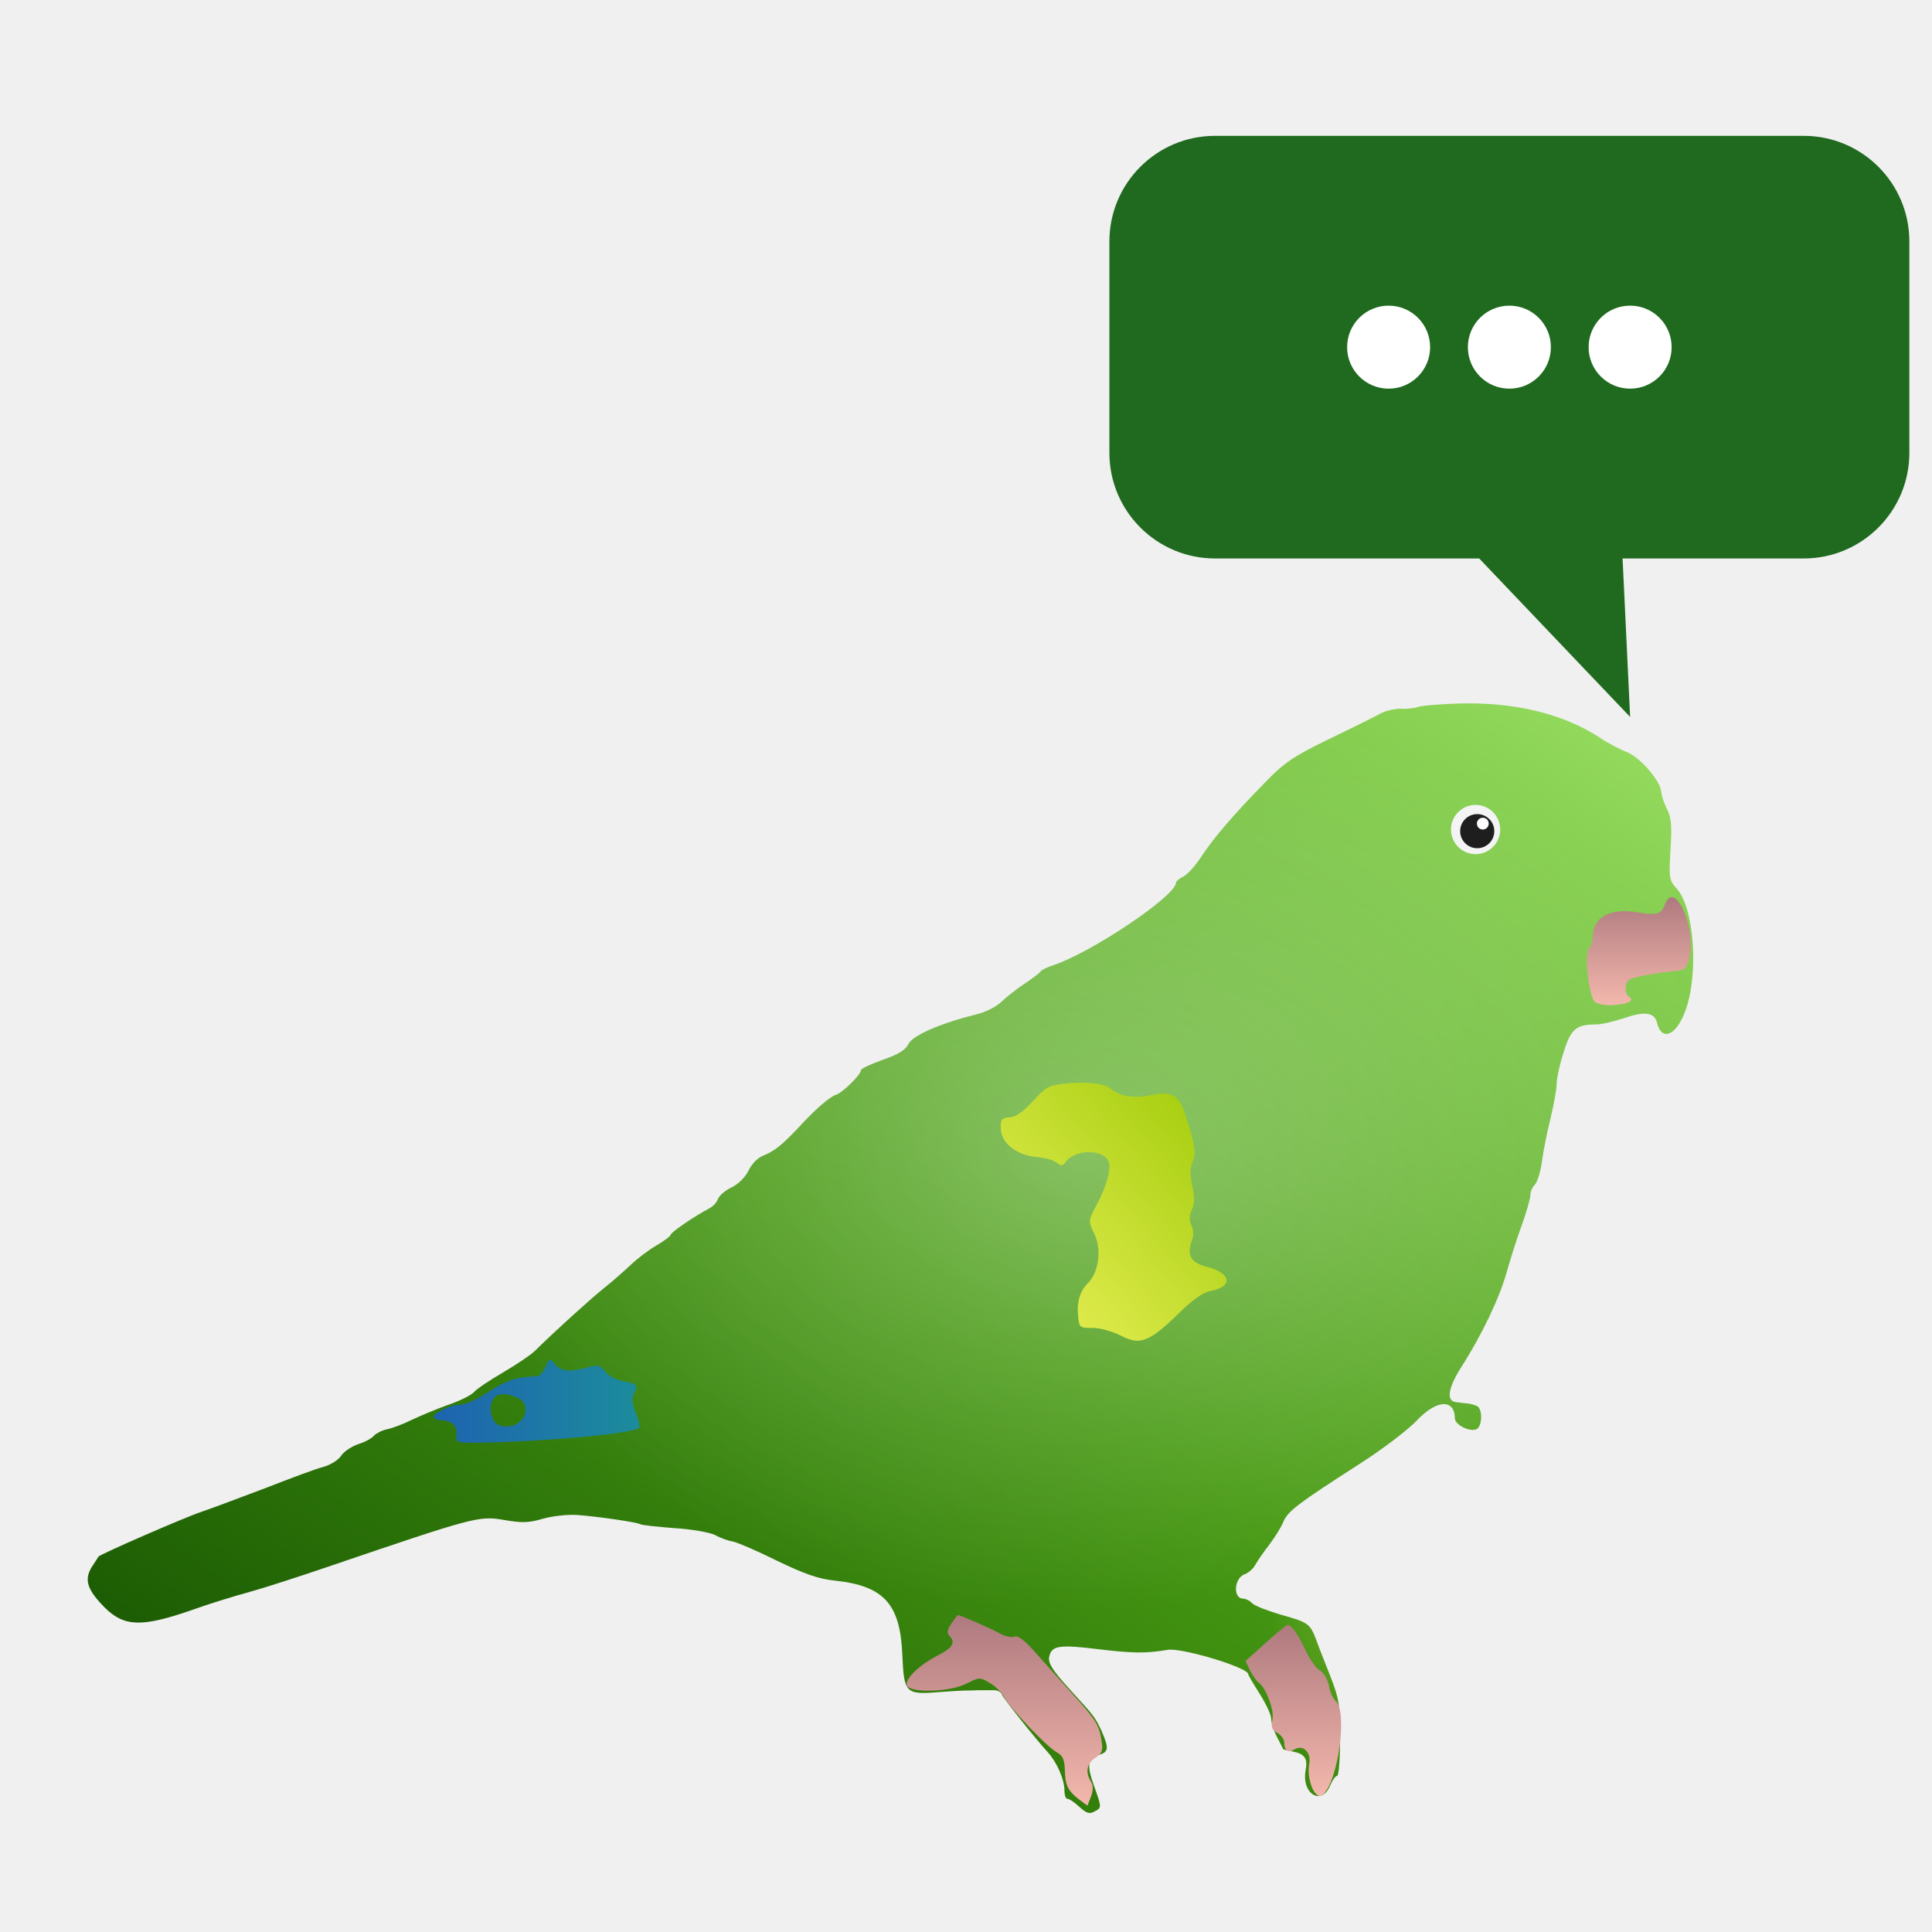
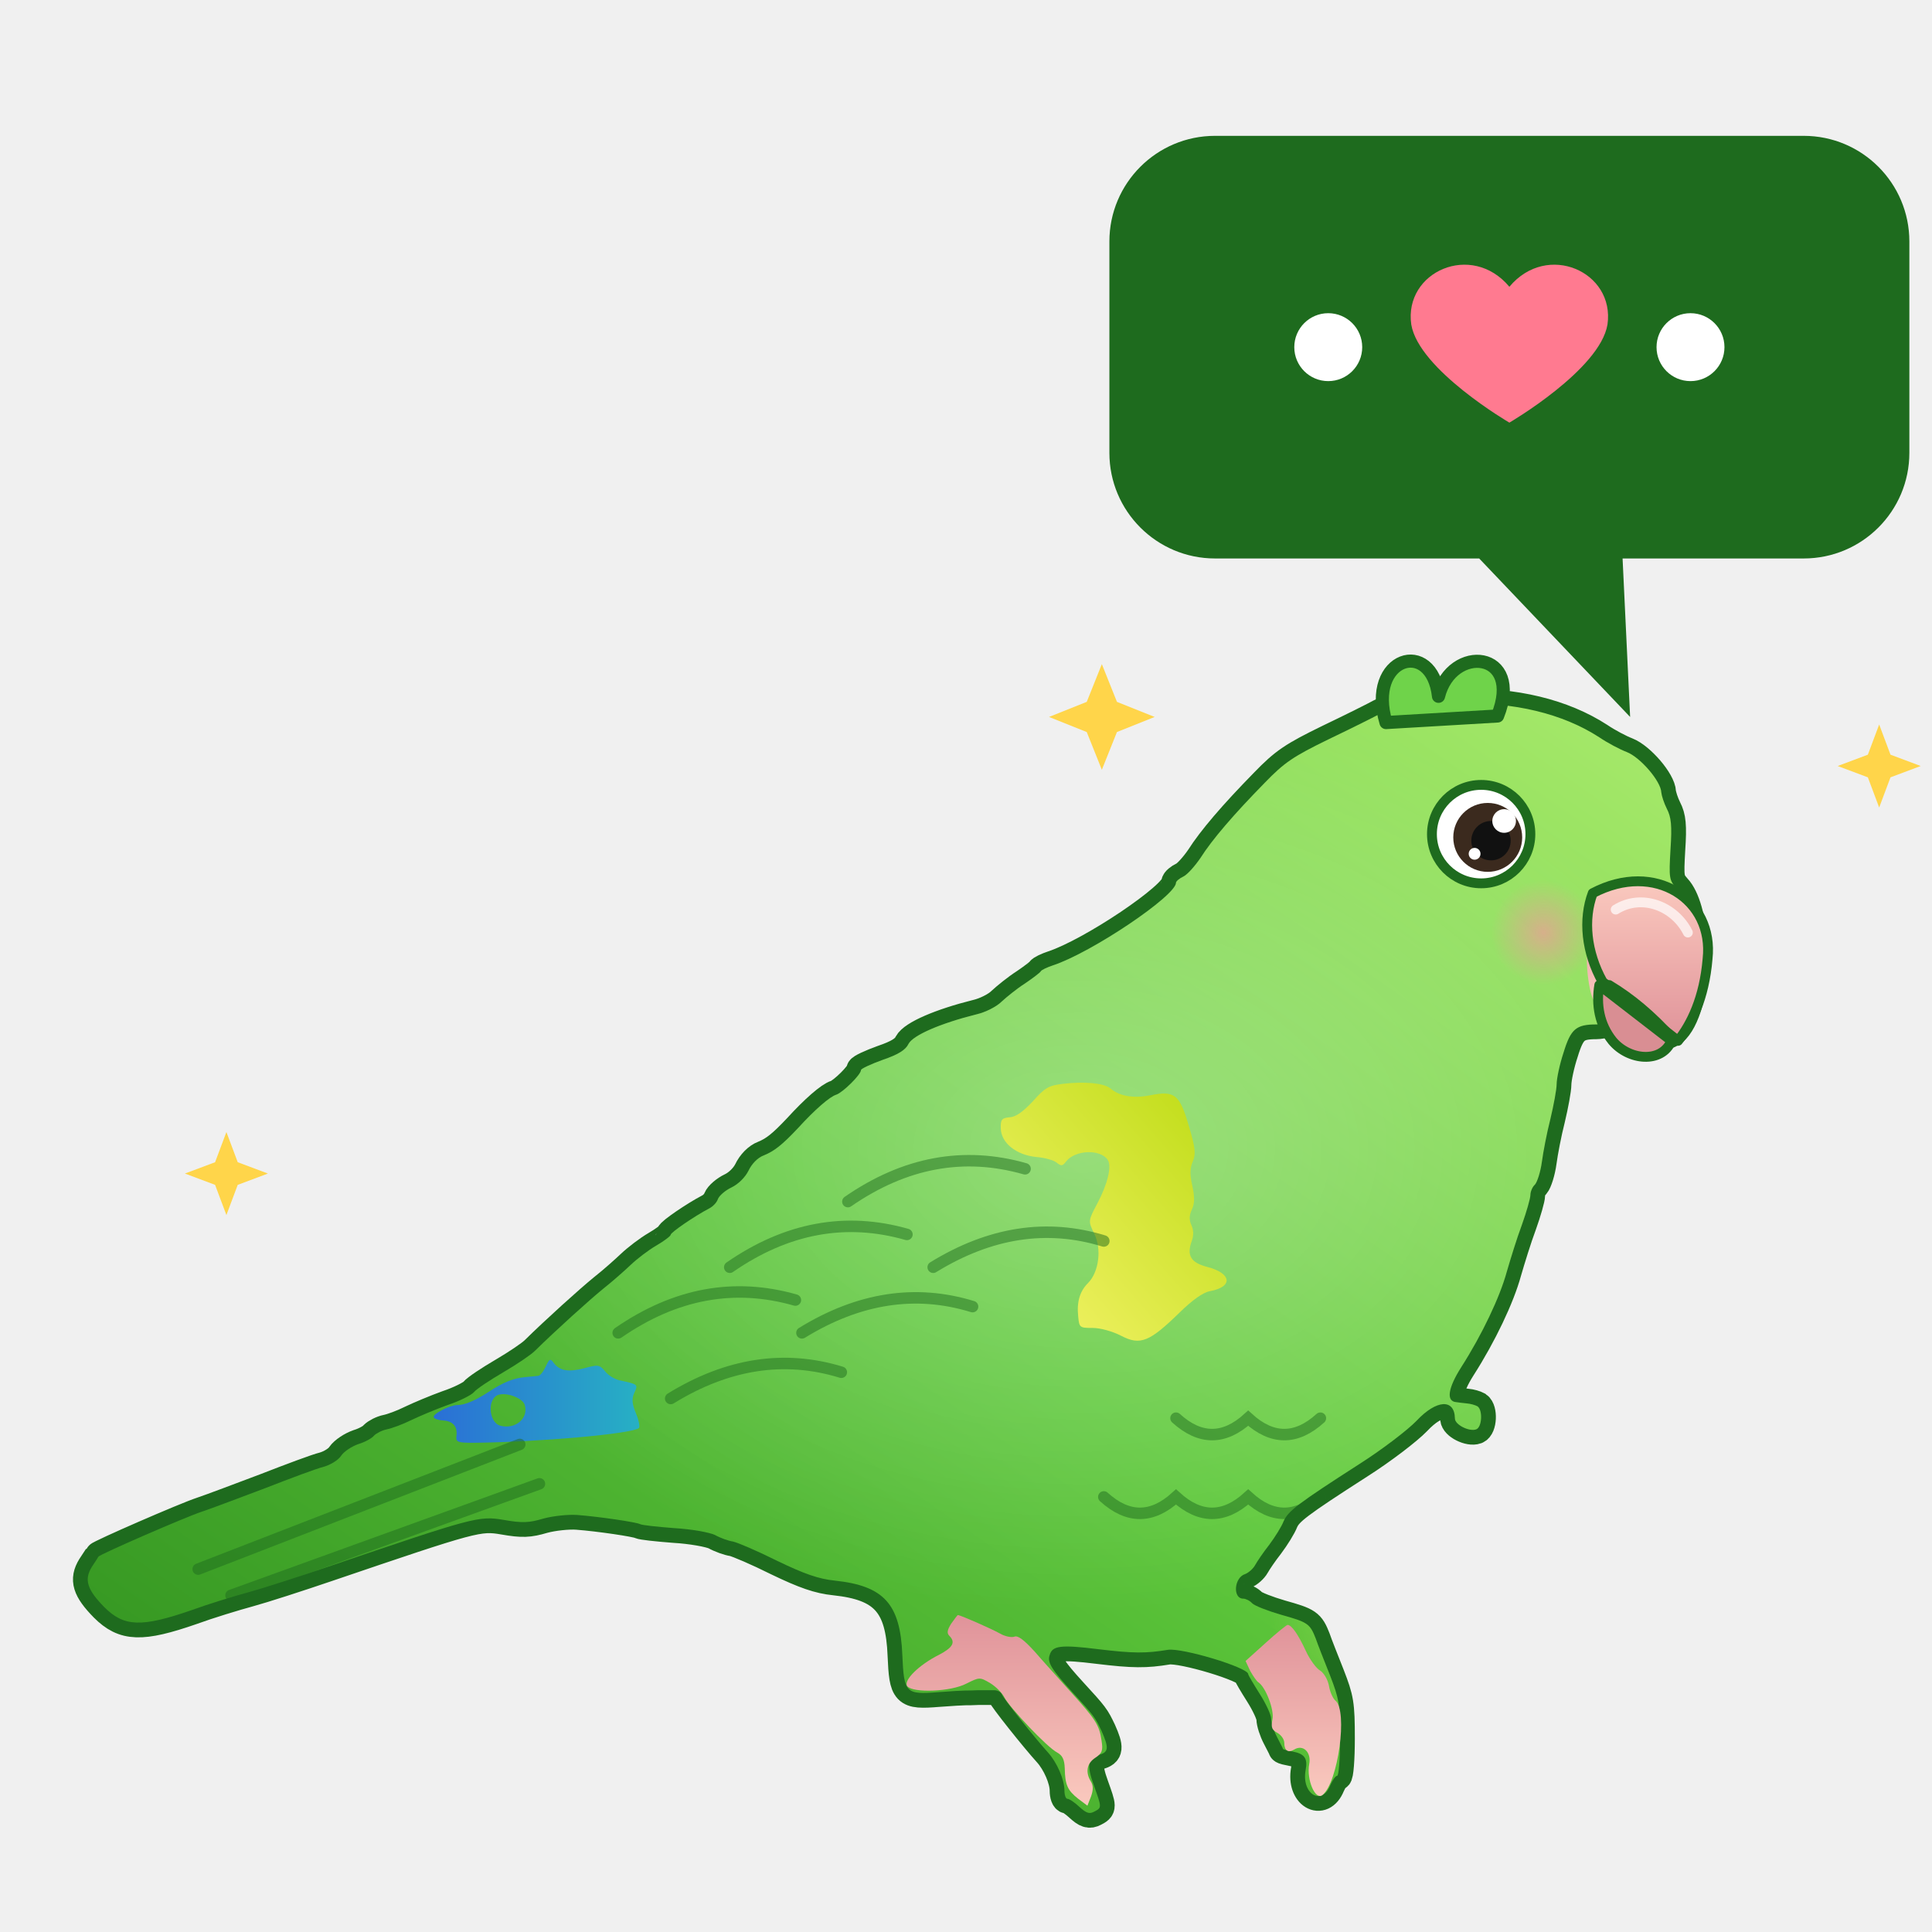
<svg xmlns="http://www.w3.org/2000/svg" viewBox="0 0 512 512" width="512" height="512">
  <g transform="translate(16.00 116.70) scale(0.86957)">
    <defs>
      <linearGradient id="corpo" x1="0" y1="0" x2="1" y2="1">
-         <stop offset="0" stop-color="#134F00" />
-         <stop offset="0.5" stop-color="#479A13" />
-         <stop offset="1" stop-color="#98DE62" />
+         <stop offset="0" stop-color="#2F8F1E" />
+         <stop offset="0.5" stop-color="#5FC93C" />
+         <stop offset="1" stop-color="#A9EA6C" />
      </linearGradient>
      <radialGradient id="brilho" cx="0.62" cy="0.6" r="0.42">
        <stop offset="0" stop-color="#FFFFFF" stop-opacity="0.28" />
        <stop offset="1" stop-color="#FFFFFF" stop-opacity="0" />
      </radialGradient>
      <radialGradient id="face" cx="0.9" cy="0.18" r="0.16">
        <stop offset="0" stop-color="#D8E86A" stop-opacity="0.75" />
        <stop offset="1" stop-color="#D8E86A" stop-opacity="0" />
      </radialGradient>
      <linearGradient id="amarelo" x1="0" y1="0" x2="1" y2="1">
-         <stop offset="0" stop-color="#EEF25C" />
-         <stop offset="1" stop-color="#9ECA07" />
+         <stop offset="0" stop-color="#F7F46E" />
+         <stop offset="1" stop-color="#BCDB12" />
      </linearGradient>
      <linearGradient id="azul" x1="0" y1="0" x2="1" y2="0">
-         <stop offset="0" stop-color="#1E63B0" />
-         <stop offset="1" stop-color="#1C8C9C" />
+         <stop offset="0" stop-color="#2A6FD6" />
+         <stop offset="1" stop-color="#27B0C4" />
      </linearGradient>
      <linearGradient id="rosa" x1="0" y1="0" x2="0" y2="1">
-         <stop offset="0" stop-color="#F3B7AC" />
-         <stop offset="1" stop-color="#AF7A7F" />
+         <stop offset="0" stop-color="#FAC9BE" />
+         <stop offset="1" stop-color="#E0939A" />
      </linearGradient>
    </defs>
+     <g transform="translate(0,452) scale(0.1,-0.1)" fill="none" stroke="#1E6B1E" stroke-width="90" stroke-linejoin="round" stroke-linecap="round">
+       <path d="M4139 3708 c-10 -4 -34 -7 -52 -6 -19 1 -47 -6 -63 -14 -16 -9 -86 -44 -157 -78 -111 -54 -137 -72 -197 -134 -96 -98 -160 -173 -195 -228 -17 -25 -40 -51 -52 -57 -13 -6 -23 -15 -23 -19 0 -40 -257 -213 -375 -252 -18 -6 -35 -14 -37 -18 -2 -4 -23 -20 -48 -37 -25 -16 -57 -42 -72 -56 -15 -15 -49 -32 -75 -38 -112 -28 -194 -64 -208 -90 -9 -19 -32 -33 -79 -49 -36 -13 -66 -27 -66 -31 0 -14 -55 -68 -75 -75 -20 -6 -65 -45 -117 -102 -48 -51 -72 -70 -104 -83 -19 -7 -37 -26 -47 -47 -10 -20 -31 -41 -52 -51 -19 -9 -37 -25 -41 -35 -3 -10 -15 -23 -27 -29 -44 -23 -117 -73 -117 -80 0 -4 -20 -19 -44 -33 -24 -14 -58 -40 -77 -58 -19 -18 -56 -51 -84 -73 -43 -35 -146 -128 -209 -190 -12 -12 -55 -41 -96 -65 -41 -24 -82 -51 -90 -61 -8 -9 -44 -27 -80 -39 -36 -13 -86 -34 -111 -46 -26 -13 -59 -25 -74 -28 -15 -3 -32 -12 -39 -19 -6 -8 -28 -20 -48 -26 -20 -7 -43 -22 -52 -35 -8 -13 -32 -28 -53 -34 -21 -5 -101 -35 -178 -65 -77 -29 -164 -62 -194 -72 -49 -16 -311 -130 -315 -137 -1 -2 -10 -16 -20 -31 -24 -39 -15 -69 38 -123 60 -60 113 -62 266 -9 52 19 131 43 175 55 44 12 152 47 240 77 444 151 460 156 536 143 57 -10 77 -9 121 4 29 8 76 13 103 11 67 -5 181 -22 192 -28 5 -3 51 -8 103 -12 53 -3 108 -13 125 -21 16 -9 41 -18 55 -20 14 -3 75 -29 135 -59 83 -40 126 -55 175 -60 150 -16 200 -71 206 -228 5 -114 10 -120 109 -112 38 3 76 5 83 5 6 0 24 0 40 1 15 0 36 0 47 0 11 0 21 -5 24 -12 3 -11 101 -134 141 -178 27 -30 50 -82 50 -116 0 -14 4 -25 9 -25 6 0 22 -11 37 -25 21 -19 30 -22 45 -14 23 12 23 12 -1 79 -23 63 -19 86 15 94 30 8 31 21 8 73 -20 42 -22 45 -89 118 -63 69 -77 91 -69 113 8 29 34 32 148 18 107 -13 145 -13 212 -2 43 7 245 -54 245 -74 0 -3 16 -30 35 -60 19 -30 35 -64 35 -76 0 -12 8 -37 18 -56 9 -18 18 -34 18 -36 1 -2 14 -5 30 -8 36 -7 46 -21 39 -57 -13 -72 49 -110 75 -46 7 16 16 29 21 29 5 0 9 51 9 114 0 105 -3 121 -31 193 -17 43 -37 93 -43 111 -18 46 -24 50 -106 73 -41 12 -80 27 -88 35 -7 8 -20 14 -27 14 -33 0 -28 65 6 75 10 4 24 16 30 27 6 11 25 39 43 62 18 24 38 56 44 72 14 31 42 53 232 175 69 44 146 103 173 131 61 65 116 68 117 7 0 -19 44 -41 65 -33 18 7 20 59 4 70 -7 4 -21 8 -33 9 -11 1 -26 3 -33 4 -30 3 -24 43 16 106 64 100 118 214 139 291 11 38 31 103 46 143 14 39 26 81 26 91 0 10 6 25 14 32 7 8 17 39 21 69 4 30 15 88 26 131 10 42 19 90 19 106 0 16 9 60 21 96 22 72 38 86 100 86 16 0 54 9 84 19 63 22 93 18 101 -14 14 -57 57 -40 85 33 43 111 29 319 -26 377 -22 25 -23 31 -18 118 5 74 2 99 -11 124 -9 18 -16 40 -17 50 -1 34 -64 107 -105 123 -21 8 -59 28 -84 45 -111 72 -259 108 -428 103 -57 -2 -112 -6 -123 -10z" />
+     </g>
    <g transform="translate(0,452) scale(0.1,-0.1)" fill="url(#corpo)">
      <path d="M4139 3708 c-10 -4 -34 -7 -52 -6 -19 1 -47 -6 -63 -14 -16 -9 -86 -44 -157 -78 -111 -54 -137 -72 -197 -134 -96 -98 -160 -173 -195 -228 -17 -25 -40 -51 -52 -57 -13 -6 -23 -15 -23 -19 0 -40 -257 -213 -375 -252 -18 -6 -35 -14 -37 -18 -2 -4 -23 -20 -48 -37 -25 -16 -57 -42 -72 -56 -15 -15 -49 -32 -75 -38 -112 -28 -194 -64 -208 -90 -9 -19 -32 -33 -79 -49 -36 -13 -66 -27 -66 -31 0 -14 -55 -68 -75 -75 -20 -6 -65 -45 -117 -102 -48 -51 -72 -70 -104 -83 -19 -7 -37 -26 -47 -47 -10 -20 -31 -41 -52 -51 -19 -9 -37 -25 -41 -35 -3 -10 -15 -23 -27 -29 -44 -23 -117 -73 -117 -80 0 -4 -20 -19 -44 -33 -24 -14 -58 -40 -77 -58 -19 -18 -56 -51 -84 -73 -43 -35 -146 -128 -209 -190 -12 -12 -55 -41 -96 -65 -41 -24 -82 -51 -90 -61 -8 -9 -44 -27 -80 -39 -36 -13 -86 -34 -111 -46 -26 -13 -59 -25 -74 -28 -15 -3 -32 -12 -39 -19 -6 -8 -28 -20 -48 -26 -20 -7 -43 -22 -52 -35 -8 -13 -32 -28 -53 -34 -21 -5 -101 -35 -178 -65 -77 -29 -164 -62 -194 -72 -49 -16 -311 -130 -315 -137 -1 -2 -10 -16 -20 -31 -24 -39 -15 -69 38 -123 60 -60 113 -62 266 -9 52 19 131 43 175 55 44 12 152 47 240 77 444 151 460 156 536 143 57 -10 77 -9 121 4 29 8 76 13 103 11 67 -5 181 -22 192 -28 5 -3 51 -8 103 -12 53 -3 108 -13 125 -21 16 -9 41 -18 55 -20 14 -3 75 -29 135 -59 83 -40 126 -55 175 -60 150 -16 200 -71 206 -228 5 -114 10 -120 109 -112 38 3 76 5 83 5 6 0 24 0 40 1 15 0 36 0 47 0 11 0 21 -5 24 -12 3 -11 101 -134 141 -178 27 -30 50 -82 50 -116 0 -14 4 -25 9 -25 6 0 22 -11 37 -25 21 -19 30 -22 45 -14 23 12 23 12 -1 79 -23 63 -19 86 15 94 30 8 31 21 8 73 -20 42 -22 45 -89 118 -63 69 -77 91 -69 113 8 29 34 32 148 18 107 -13 145 -13 212 -2 43 7 245 -54 245 -74 0 -3 16 -30 35 -60 19 -30 35 -64 35 -76 0 -12 8 -37 18 -56 9 -18 18 -34 18 -36 1 -2 14 -5 30 -8 36 -7 46 -21 39 -57 -13 -72 49 -110 75 -46 7 16 16 29 21 29 5 0 9 51 9 114 0 105 -3 121 -31 193 -17 43 -37 93 -43 111 -18 46 -24 50 -106 73 -41 12 -80 27 -88 35 -7 8 -20 14 -27 14 -33 0 -28 65 6 75 10 4 24 16 30 27 6 11 25 39 43 62 18 24 38 56 44 72 14 31 42 53 232 175 69 44 146 103 173 131 61 65 116 68 117 7 0 -19 44 -41 65 -33 18 7 20 59 4 70 -7 4 -21 8 -33 9 -11 1 -26 3 -33 4 -30 3 -24 43 16 106 64 100 118 214 139 291 11 38 31 103 46 143 14 39 26 81 26 91 0 10 6 25 14 32 7 8 17 39 21 69 4 30 15 88 26 131 10 42 19 90 19 106 0 16 9 60 21 96 22 72 38 86 100 86 16 0 54 9 84 19 63 22 93 18 101 -14 14 -57 57 -40 85 33 43 111 29 319 -26 377 -22 25 -23 31 -18 118 5 74 2 99 -11 124 -9 18 -16 40 -17 50 -1 34 -64 107 -105 123 -21 8 -59 28 -84 45 -111 72 -259 108 -428 103 -57 -2 -112 -6 -123 -10z" />
    </g>
    <g transform="translate(0,452) scale(0.1,-0.1)" fill="url(#brilho)">
      <path d="M4139 3708 c-10 -4 -34 -7 -52 -6 -19 1 -47 -6 -63 -14 -16 -9 -86 -44 -157 -78 -111 -54 -137 -72 -197 -134 -96 -98 -160 -173 -195 -228 -17 -25 -40 -51 -52 -57 -13 -6 -23 -15 -23 -19 0 -40 -257 -213 -375 -252 -18 -6 -35 -14 -37 -18 -2 -4 -23 -20 -48 -37 -25 -16 -57 -42 -72 -56 -15 -15 -49 -32 -75 -38 -112 -28 -194 -64 -208 -90 -9 -19 -32 -33 -79 -49 -36 -13 -66 -27 -66 -31 0 -14 -55 -68 -75 -75 -20 -6 -65 -45 -117 -102 -48 -51 -72 -70 -104 -83 -19 -7 -37 -26 -47 -47 -10 -20 -31 -41 -52 -51 -19 -9 -37 -25 -41 -35 -3 -10 -15 -23 -27 -29 -44 -23 -117 -73 -117 -80 0 -4 -20 -19 -44 -33 -24 -14 -58 -40 -77 -58 -19 -18 -56 -51 -84 -73 -43 -35 -146 -128 -209 -190 -12 -12 -55 -41 -96 -65 -41 -24 -82 -51 -90 -61 -8 -9 -44 -27 -80 -39 -36 -13 -86 -34 -111 -46 -26 -13 -59 -25 -74 -28 -15 -3 -32 -12 -39 -19 -6 -8 -28 -20 -48 -26 -20 -7 -43 -22 -52 -35 -8 -13 -32 -28 -53 -34 -21 -5 -101 -35 -178 -65 -77 -29 -164 -62 -194 -72 -49 -16 -311 -130 -315 -137 -1 -2 -10 -16 -20 -31 -24 -39 -15 -69 38 -123 60 -60 113 -62 266 -9 52 19 131 43 175 55 44 12 152 47 240 77 444 151 460 156 536 143 57 -10 77 -9 121 4 29 8 76 13 103 11 67 -5 181 -22 192 -28 5 -3 51 -8 103 -12 53 -3 108 -13 125 -21 16 -9 41 -18 55 -20 14 -3 75 -29 135 -59 83 -40 126 -55 175 -60 150 -16 200 -71 206 -228 5 -114 10 -120 109 -112 38 3 76 5 83 5 6 0 24 0 40 1 15 0 36 0 47 0 11 0 21 -5 24 -12 3 -11 101 -134 141 -178 27 -30 50 -82 50 -116 0 -14 4 -25 9 -25 6 0 22 -11 37 -25 21 -19 30 -22 45 -14 23 12 23 12 -1 79 -23 63 -19 86 15 94 30 8 31 21 8 73 -20 42 -22 45 -89 118 -63 69 -77 91 -69 113 8 29 34 32 148 18 107 -13 145 -13 212 -2 43 7 245 -54 245 -74 0 -3 16 -30 35 -60 19 -30 35 -64 35 -76 0 -12 8 -37 18 -56 9 -18 18 -34 18 -36 1 -2 14 -5 30 -8 36 -7 46 -21 39 -57 -13 -72 49 -110 75 -46 7 16 16 29 21 29 5 0 9 51 9 114 0 105 -3 121 -31 193 -17 43 -37 93 -43 111 -18 46 -24 50 -106 73 -41 12 -80 27 -88 35 -7 8 -20 14 -27 14 -33 0 -28 65 6 75 10 4 24 16 30 27 6 11 25 39 43 62 18 24 38 56 44 72 14 31 42 53 232 175 69 44 146 103 173 131 61 65 116 68 117 7 0 -19 44 -41 65 -33 18 7 20 59 4 70 -7 4 -21 8 -33 9 -11 1 -26 3 -33 4 -30 3 -24 43 16 106 64 100 118 214 139 291 11 38 31 103 46 143 14 39 26 81 26 91 0 10 6 25 14 32 7 8 17 39 21 69 4 30 15 88 26 131 10 42 19 90 19 106 0 16 9 60 21 96 22 72 38 86 100 86 16 0 54 9 84 19 63 22 93 18 101 -14 14 -57 57 -40 85 33 43 111 29 319 -26 377 -22 25 -23 31 -18 118 5 74 2 99 -11 124 -9 18 -16 40 -17 50 -1 34 -64 107 -105 123 -21 8 -59 28 -84 45 -111 72 -259 108 -428 103 -57 -2 -112 -6 -123 -10z" />
    </g>
    <g transform="translate(0,452) scale(0.1,-0.1)" fill="url(#face)">
      <path d="M4139 3708 c-10 -4 -34 -7 -52 -6 -19 1 -47 -6 -63 -14 -16 -9 -86 -44 -157 -78 -111 -54 -137 -72 -197 -134 -96 -98 -160 -173 -195 -228 -17 -25 -40 -51 -52 -57 -13 -6 -23 -15 -23 -19 0 -40 -257 -213 -375 -252 -18 -6 -35 -14 -37 -18 -2 -4 -23 -20 -48 -37 -25 -16 -57 -42 -72 -56 -15 -15 -49 -32 -75 -38 -112 -28 -194 -64 -208 -90 -9 -19 -32 -33 -79 -49 -36 -13 -66 -27 -66 -31 0 -14 -55 -68 -75 -75 -20 -6 -65 -45 -117 -102 -48 -51 -72 -70 -104 -83 -19 -7 -37 -26 -47 -47 -10 -20 -31 -41 -52 -51 -19 -9 -37 -25 -41 -35 -3 -10 -15 -23 -27 -29 -44 -23 -117 -73 -117 -80 0 -4 -20 -19 -44 -33 -24 -14 -58 -40 -77 -58 -19 -18 -56 -51 -84 -73 -43 -35 -146 -128 -209 -190 -12 -12 -55 -41 -96 -65 -41 -24 -82 -51 -90 -61 -8 -9 -44 -27 -80 -39 -36 -13 -86 -34 -111 -46 -26 -13 -59 -25 -74 -28 -15 -3 -32 -12 -39 -19 -6 -8 -28 -20 -48 -26 -20 -7 -43 -22 -52 -35 -8 -13 -32 -28 -53 -34 -21 -5 -101 -35 -178 -65 -77 -29 -164 -62 -194 -72 -49 -16 -311 -130 -315 -137 -1 -2 -10 -16 -20 -31 -24 -39 -15 -69 38 -123 60 -60 113 -62 266 -9 52 19 131 43 175 55 44 12 152 47 240 77 444 151 460 156 536 143 57 -10 77 -9 121 4 29 8 76 13 103 11 67 -5 181 -22 192 -28 5 -3 51 -8 103 -12 53 -3 108 -13 125 -21 16 -9 41 -18 55 -20 14 -3 75 -29 135 -59 83 -40 126 -55 175 -60 150 -16 200 -71 206 -228 5 -114 10 -120 109 -112 38 3 76 5 83 5 6 0 24 0 40 1 15 0 36 0 47 0 11 0 21 -5 24 -12 3 -11 101 -134 141 -178 27 -30 50 -82 50 -116 0 -14 4 -25 9 -25 6 0 22 -11 37 -25 21 -19 30 -22 45 -14 23 12 23 12 -1 79 -23 63 -19 86 15 94 30 8 31 21 8 73 -20 42 -22 45 -89 118 -63 69 -77 91 -69 113 8 29 34 32 148 18 107 -13 145 -13 212 -2 43 7 245 -54 245 -74 0 -3 16 -30 35 -60 19 -30 35 -64 35 -76 0 -12 8 -37 18 -56 9 -18 18 -34 18 -36 1 -2 14 -5 30 -8 36 -7 46 -21 39 -57 -13 -72 49 -110 75 -46 7 16 16 29 21 29 5 0 9 51 9 114 0 105 -3 121 -31 193 -17 43 -37 93 -43 111 -18 46 -24 50 -106 73 -41 12 -80 27 -88 35 -7 8 -20 14 -27 14 -33 0 -28 65 6 75 10 4 24 16 30 27 6 11 25 39 43 62 18 24 38 56 44 72 14 31 42 53 232 175 69 44 146 103 173 131 61 65 116 68 117 7 0 -19 44 -41 65 -33 18 7 20 59 4 70 -7 4 -21 8 -33 9 -11 1 -26 3 -33 4 -30 3 -24 43 16 106 64 100 118 214 139 291 11 38 31 103 46 143 14 39 26 81 26 91 0 10 6 25 14 32 7 8 17 39 21 69 4 30 15 88 26 131 10 42 19 90 19 106 0 16 9 60 21 96 22 72 38 86 100 86 16 0 54 9 84 19 63 22 93 18 101 -14 14 -57 57 -40 85 33 43 111 29 319 -26 377 -22 25 -23 31 -18 118 5 74 2 99 -11 124 -9 18 -16 40 -17 50 -1 34 -64 107 -105 123 -21 8 -59 28 -84 45 -111 72 -259 108 -428 103 -57 -2 -112 -6 -123 -10z" />
    </g>
    <g transform="translate(0,452) scale(0.1,-0.1)" fill="url(#amarelo)">
      <path d="M3056 2559 c-43 -5 -55 -11 -92 -53 -30 -32 -52 -48 -71 -49 -24 -2 -28 -7 -27 -34 1 -44 47 -81 108 -87 26 -2 54 -10 62 -17 14 -11 18 -11 28 2 27 37 106 40 128 6 13 -19 -1 -75 -32 -133 -28 -53 -28 -53 -9 -92 23 -46 14 -117 -19 -150 -25 -25 -35 -57 -30 -103 3 -33 5 -34 44 -34 23 0 60 -10 87 -24 58 -30 86 -19 179 72 38 37 70 60 91 64 72 13 67 55 -8 74 -50 13 -63 35 -47 79 6 16 6 33 -1 48 -7 15 -7 30 1 47 9 19 9 38 2 72 -8 34 -8 54 1 75 10 23 8 42 -12 109 -28 96 -43 108 -118 93 -50 -10 -93 -3 -121 21 -19 16 -79 22 -144 14z" />
    </g>
    <g transform="translate(0,452) scale(0.1,-0.1)" fill="url(#azul)">
      <path d="M1479 1697 c-7 -15 -17 -28 -23 -28 -6 -1 -24 -2 -41 -4 -34 -3 -66 -16 -110 -45 -40 -26 -72 -40 -95 -40 -23 0 -76 -27 -72 -37 1 -5 14 -9 29 -10 30 -2 44 -19 40 -48 -2 -18 4 -20 53 -20 194 2 483 27 503 45 4 3 0 24 -9 45 -12 29 -13 44 -5 62 12 26 12 26 -43 38 -16 3 -37 16 -46 28 -17 20 -21 21 -64 9 -48 -12 -74 -8 -93 17 -10 14 -13 12 -24 -12z m-64 -116 c13 -41 -28 -76 -74 -64 -37 10 -41 87 -3 95 27 6 71 -12 77 -31z" />
    </g>
    <g transform="translate(0,452) scale(0.1,-0.1)" fill="url(#rosa)">
      <path d="M4890 3106 c-11 -31 -23 -34 -86 -24 -83 13 -134 -16 -134 -76 0 -12 -5 -27 -11 -33 -16 -16 -1 -149 18 -165 8 -6 34 -11 56 -9 45 3 66 14 48 25 -15 10 -14 43 1 53 14 8 92 22 143 26 24 2 31 8 38 34 26 90 -42 249 -73 169z" />
      <path d="M2715 914 c-12 -19 -14 -29 -6 -37 20 -20 11 -36 -31 -58 -62 -31 -110 -79 -97 -96 18 -21 132 -17 180 8 40 20 41 20 72 2 18 -11 37 -30 44 -44 16 -31 131 -153 161 -168 16 -9 22 -21 23 -49 1 -49 8 -66 41 -92 l28 -21 11 28 c7 20 7 33 0 45 -18 29 -13 56 13 73 21 14 24 22 19 53 -7 47 -17 63 -95 149 -34 38 -84 93 -109 122 -32 35 -51 50 -62 45 -9 -3 -29 1 -44 10 -25 14 -120 56 -128 56 -1 0 -10 -12 -20 -26z" />
      <path d="M3673 855 l-61 -55 14 -30 c9 -16 20 -32 25 -35 22 -14 49 -84 43 -113 -5 -24 -2 -32 15 -41 12 -7 21 -20 21 -31 0 -23 12 -31 30 -20 27 17 53 -8 46 -44 -9 -48 19 -113 41 -94 47 39 77 256 39 287 -8 7 -17 27 -20 46 -4 20 -16 39 -27 46 -11 6 -31 33 -43 59 -24 52 -44 80 -56 80 -3 0 -34 -25 -67 -55z" />
    </g>
-     <circle cx="431.3" cy="118.6" r="7.5" fill="#F4F4F4" />
-     <circle cx="431.8" cy="119.1" r="5.2" fill="#1E1E1E" />
-     <circle cx="433.5" cy="116.8" r="1.8" fill="#FFFFFF" />
+     <defs>
+       <radialGradient id="blush">
+         <stop offset="0" stop-color="#FF8FA3" stop-opacity="0.6" />
+         <stop offset="1" stop-color="#FF8FA3" stop-opacity="0" />
+       </radialGradient>
+     </defs>
+     <g fill="none" stroke="#1E6B1E" stroke-width="3.5" stroke-linecap="round" opacity="0.5">
+       <path d="M170 272 q26 -18 54 -10" />
+       <path d="M204 252 q26 -18 54 -10" />
+       <path d="M240 232 q26 -18 54 -10" />
+       <path d="M186 292 q26 -16 52 -8" />
+       <path d="M226 272 q26 -16 52 -8" />
+       <path d="M266 252 q26 -16 52 -8" />
+       <path d="M42 344 L140 306" />
+       <path d="M52 352 L146 318" />
+       <path d="M318 322 q11 10 22 0 q11 10 22 0 q11 10 22 0" />
+       <path d="M340 298 q11 10 22 0 q11 10 22 0" />
+     </g>
+     <g fill="#6FD34A" stroke="#1E6B1E" stroke-width="4" stroke-linejoin="round">
+       <path d="M404 86 C398 66 418 60 420 78 C424 62 446 64 438 84 Z" />
+     </g>
+     <circle cx="452" cy="150" r="16" fill="url(#blush)" />
+     <circle cx="433" cy="120" r="15" fill="#FFFFFF" stroke="#1E6B1E" stroke-width="3" />
+     <circle cx="435" cy="121" r="10.5" fill="#3B2A1E" />
+     <circle cx="436" cy="122" r="6" fill="#111111" />
+     <circle cx="440" cy="116" r="3.6" fill="#FFFFFF" />
+     <circle cx="431" cy="126" r="1.8" fill="#FFFFFF" />
+     <path d="M469 166 L491 183 C488 190 478 189 473 183 C469 178 468 172 469 166 Z" fill="#D98E93" stroke="#1E6B1E" stroke-width="3" stroke-linejoin="round" />
+     <path d="M467 138 C486 128 504 140 502 158 C501 170 497 178 493 183 L470 165 C465 156 464 146 467 138 Z" fill="url(#rosa)" stroke="#1E6B1E" stroke-width="3" stroke-linejoin="round" />
+     <path d="M472 166 Q482 172 491 182" fill="none" stroke="#1E6B1E" stroke-width="3" stroke-linecap="round" />
+     <path d="M474 143 C482 138 492 142 496 150" fill="none" stroke="#FFFFFF" stroke-width="3" stroke-linecap="round" opacity="0.7" />
  </g>
-   <path d="M322 36 H478 a28 28 0 0 1 28 28 V120 a28 28 0 0 1 -28 28 H430 L432 190 L392 148 H322 a28 28 0 0 1 -28 -28 V64 a28 28 0 0 1 28 -28 Z" fill="#1F6A1F" />
-   <circle cx="368" cy="92" r="11" fill="#FFFFFF" />
-   <circle cx="400" cy="92" r="11" fill="#FFFFFF" />
-   <circle cx="432" cy="92" r="11" fill="#FFFFFF" />
+   <path d="M322 36 H478 a28 28 0 0 1 28 28 V120 a28 28 0 0 1 -28 28 H430 L432 190 L392 148 H322 a28 28 0 0 1 -28 -28 V64 a28 28 0 0 1 28 -28 Z" fill="#1E6B1E" />
+   <path d="M400 76 c-10 -12 -28 -4 -26 10 c2 12 26 26 26 26 s24 -14 26 -26 c2 -14 -16 -22 -26 -10 z" fill="#FF7A90" />
+   <circle cx="352" cy="92" r="9" fill="#FFFFFF" />
+   <circle cx="448" cy="92" r="9" fill="#FFFFFF" />
+   <g fill="#FFD54A">
+     <path d="M292 176 l4 10 10 4 -10 4 -4 10 -4 -10 -10 -4 10 -4 z" />
+     <path d="M498 192 l3 8 8 3 -8 3 -3 8 -3 -8 -8 -3 8 -3 z" />
+     <path d="M60 300 l3 8 8 3 -8 3 -3 8 -3 -8 -8 -3 8 -3 z" />
+   </g>
</svg>
